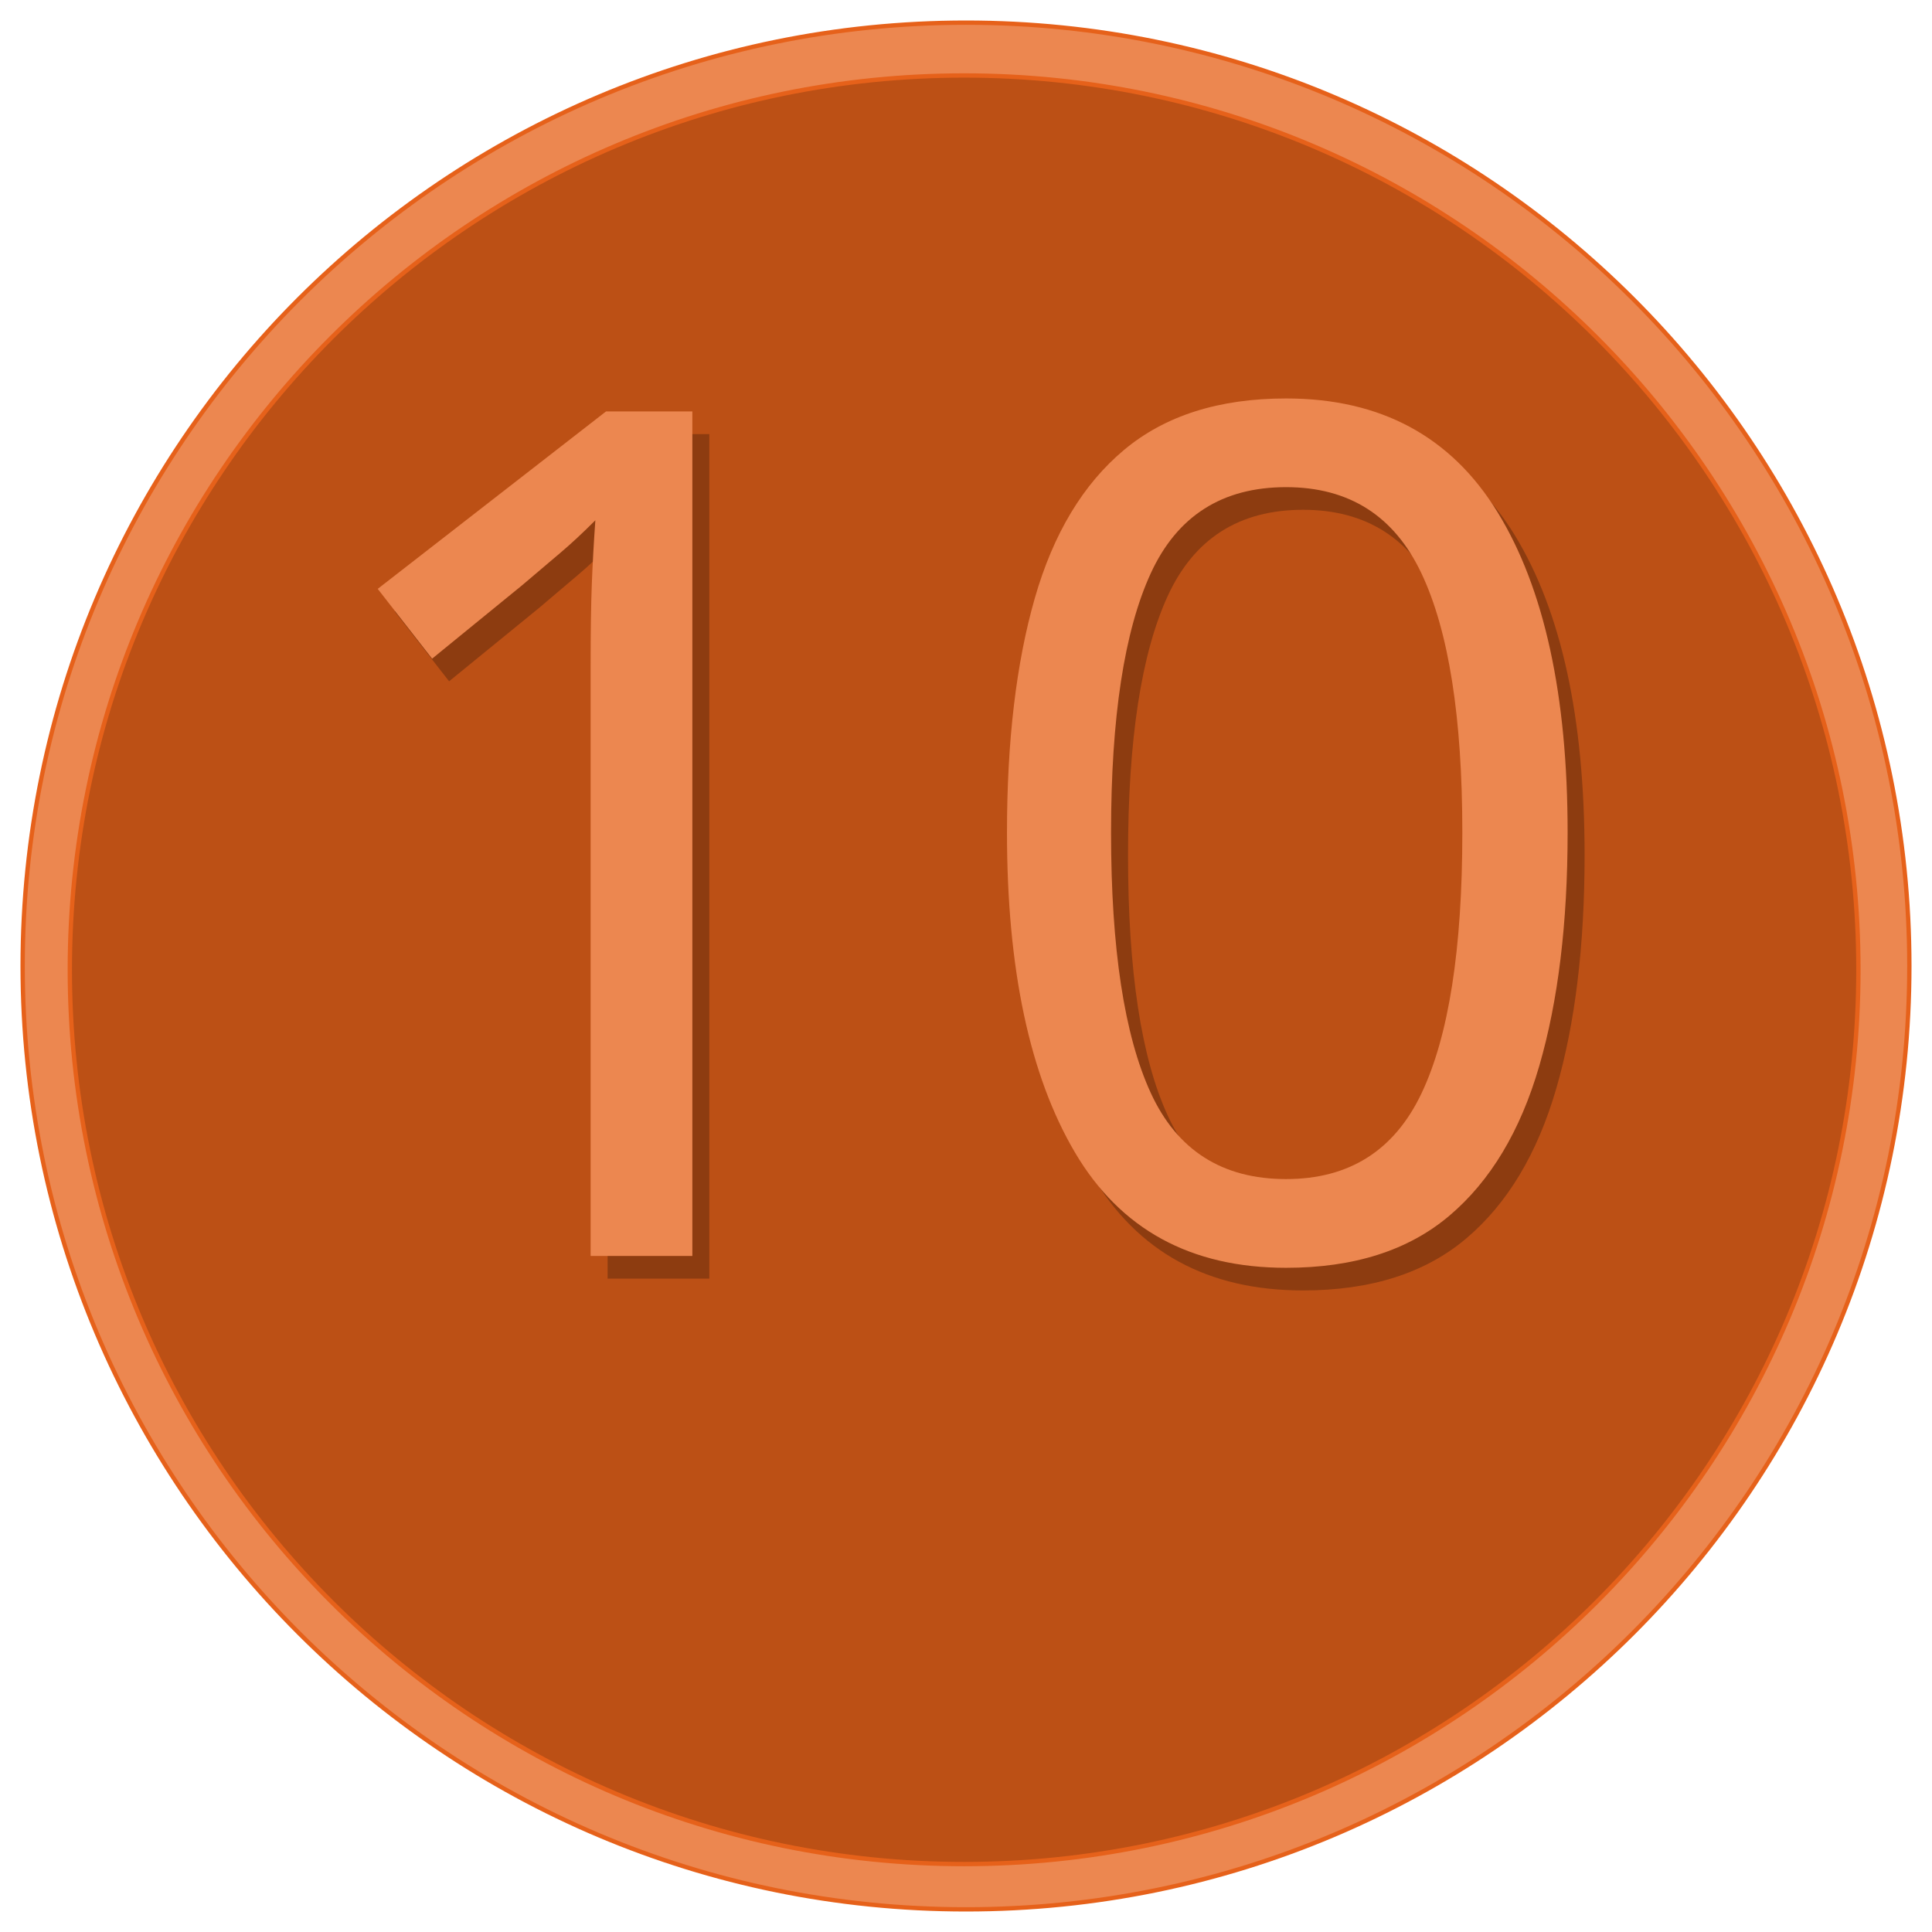
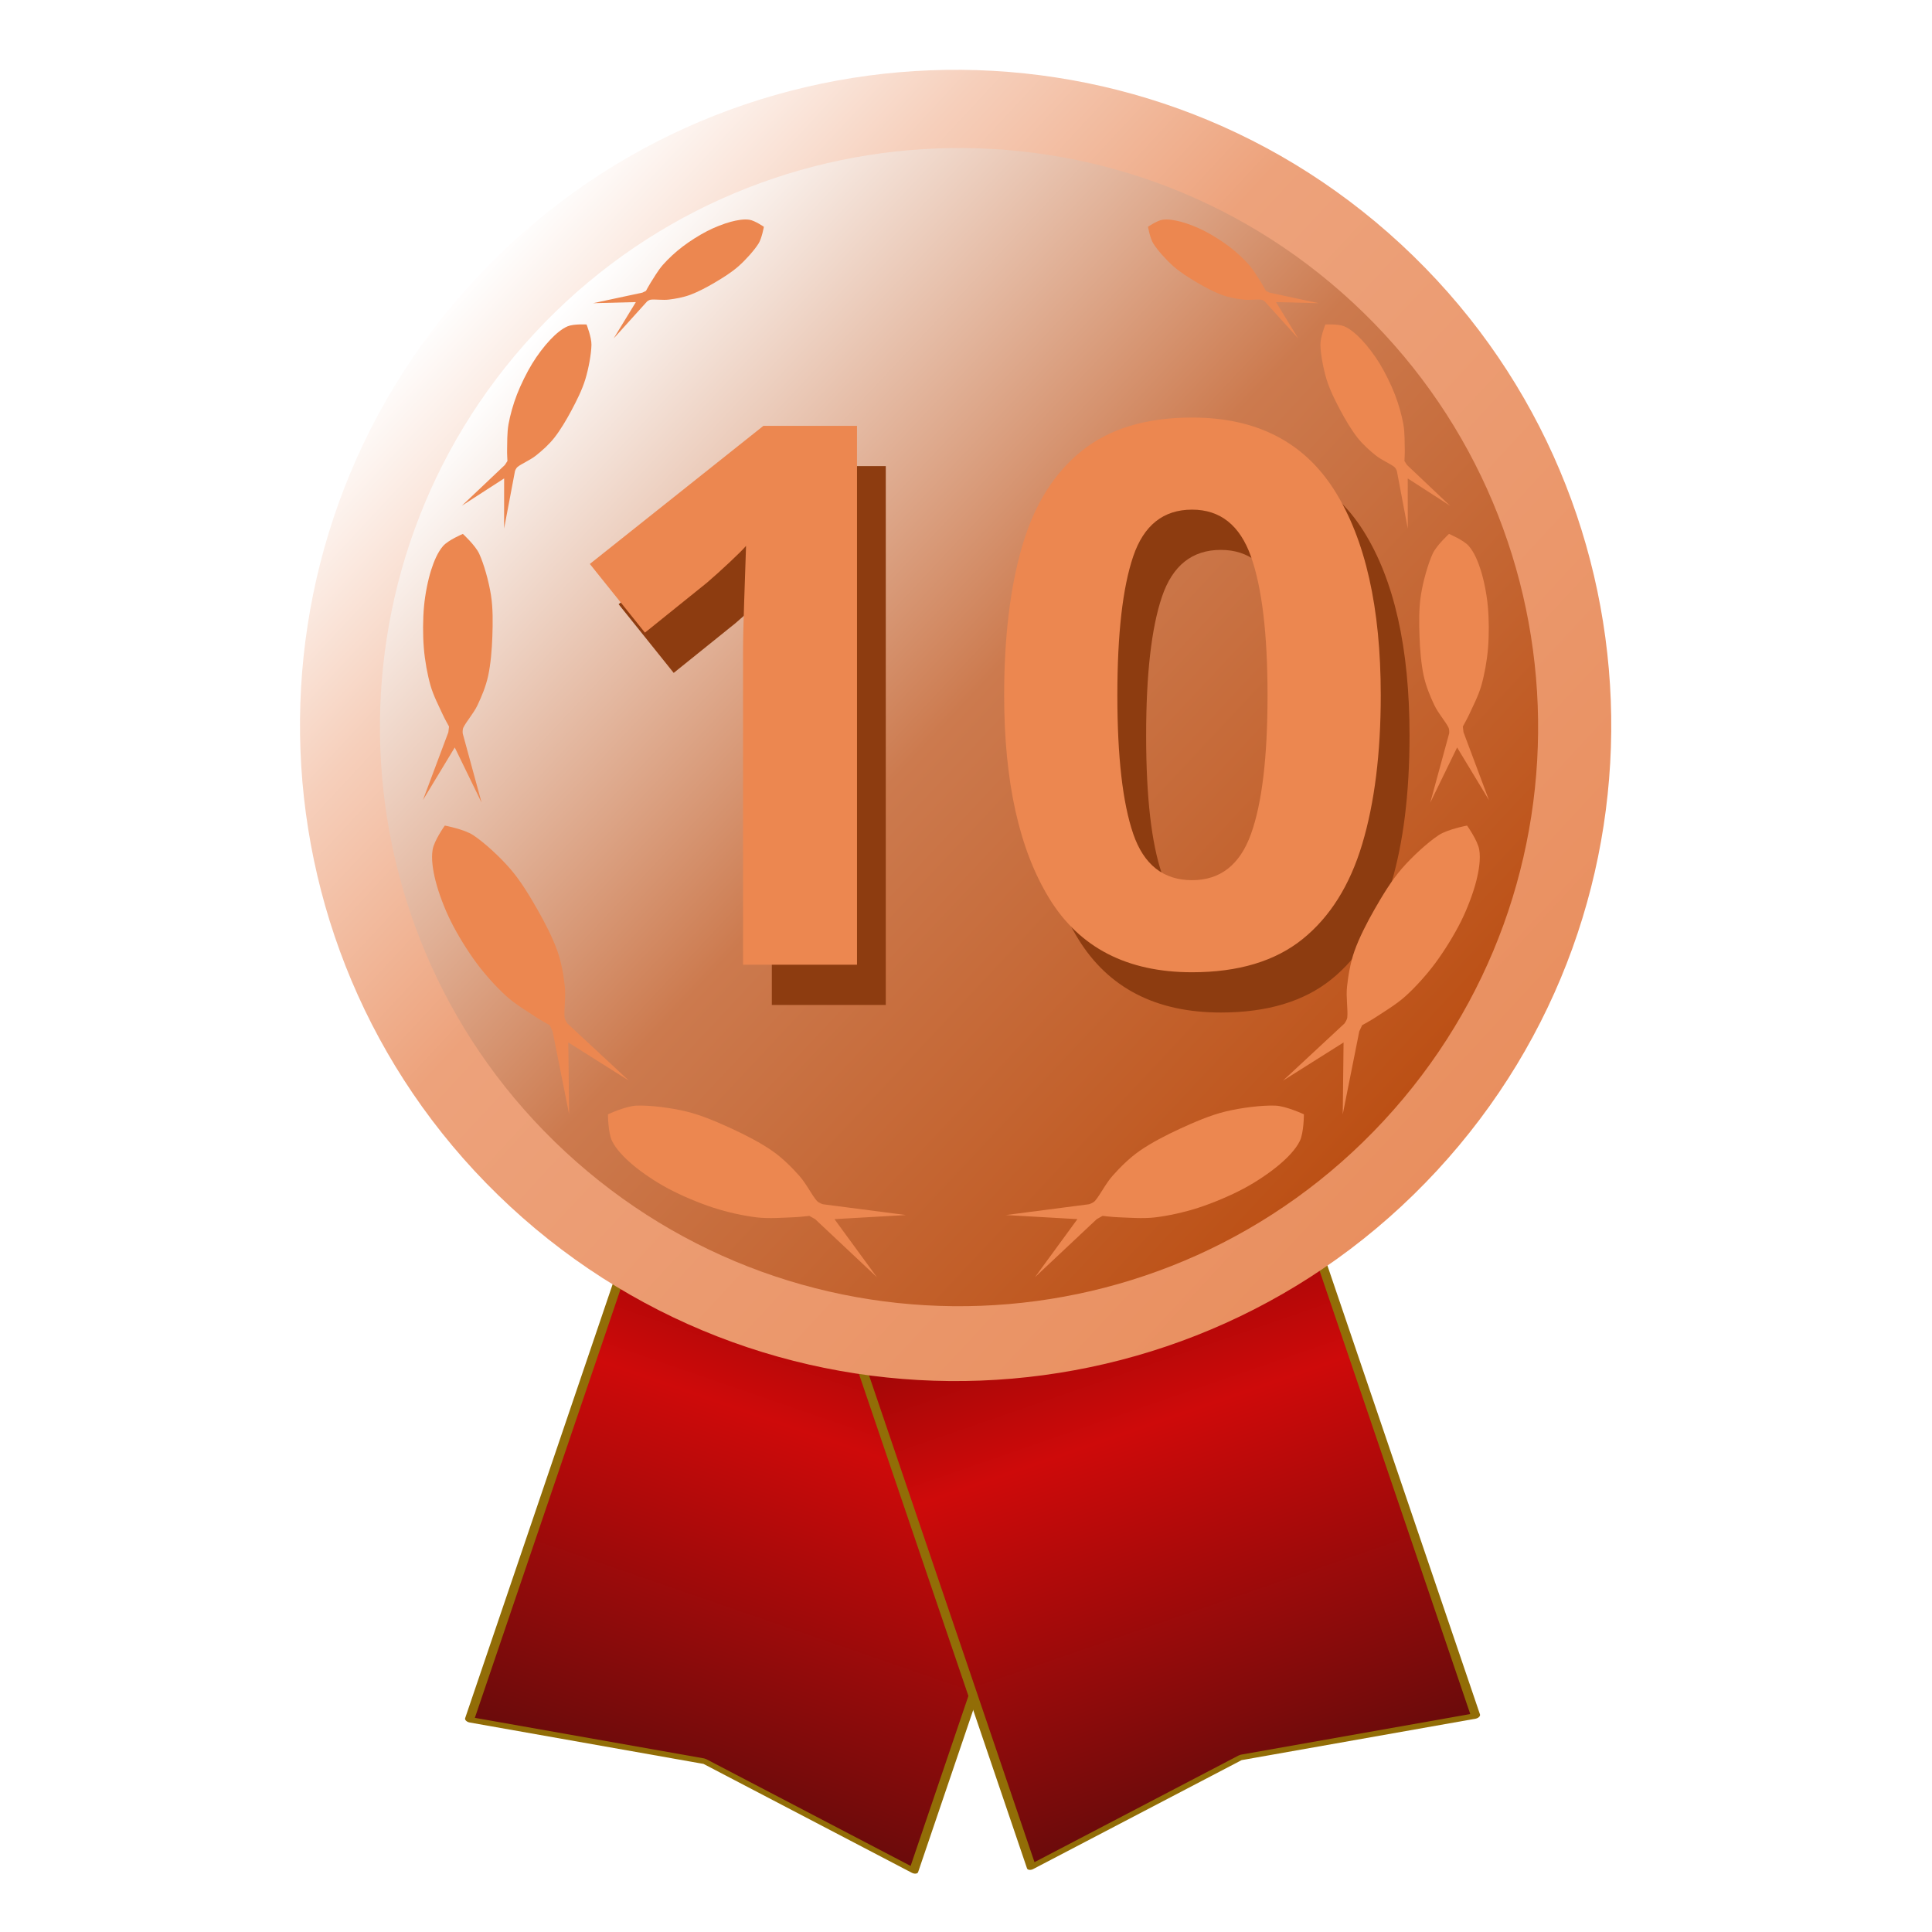
<svg xmlns="http://www.w3.org/2000/svg" width="100%" height="100%" viewBox="0 0 1024 1024" version="1.1" xml:space="preserve" style="fill-rule:evenodd;clip-rule:evenodd;stroke-linecap:round;stroke-linejoin:round;stroke-miterlimit:1.5;">
-   <g transform="matrix(0.978474,0,0,0.978474,12,12)">
-     <circle cx="511" cy="511" r="511" style="fill:rgb(236,135,80);stroke:rgb(230,97,26);stroke-width:2.34px;" />
+   <g transform="matrix(-0.240186,0.706675,1.18952,0.404298,-453.698,7.35252)">
+     <path d="M844,761L441,761L441,959L844,959L818.277,860.493L844,761Z" style="fill:url(#_Linear1);stroke:rgb(146,109,7);stroke-width:3.83px;" />
  </g>
-   <g transform="matrix(0.927593,0,0,0.927593,37,40)">
-     <circle cx="511" cy="511" r="511" style="fill:rgb(188,80,21);stroke:rgb(230,97,26);stroke-width:2.47px;" />
+   <g transform="matrix(0.240186,0.706675,-1.18952,0.404298,1484.65,5.35252)">
+     <path d="M844,761L441,761L441,959L844,959L818.277,860.493L844,761Z" style="fill:url(#_Linear2);stroke:rgb(146,109,7);stroke-width:3.83px;" />
+   </g>
+   <g transform="matrix(0.499043,0.461963,-0.461963,0.499043,487.552,-106.574)">
+     <circle cx="511" cy="511" r="511" style="fill:url(#_Linear3);" />
+   </g>
+   <g transform="matrix(0.440522,0.408309,-0.408309,0.440522,491.844,-48.3623)">
+     <circle cx="511" cy="511" r="511" style="fill:url(#_Linear4);" />
  </g>
  <g id="レイヤー1">
-     <g transform="matrix(0.806203,0,0,0.806203,-38.4676,55.2984)">
-       <text x="238px" y="772px" style="font-family:'Tahoma', sans-serif;font-size:777.598px;fill:rgb(141,60,16);">10</text>
+     <g transform="matrix(0.560311,0,0,0.560311,170.925,100.092)">
+       <text x="238px" y="772px" style="font-family:'SFCompactRounded-Bold', 'SF Compact Rounded';font-weight:700;font-size:713.889px;fill:rgb(141,60,16);">10</text>
    </g>
-     <g transform="matrix(0.806203,0,0,0.806203,-47.4676,43.2984)">
-       <text x="238px" y="772px" style="font-family:'Tahoma', sans-serif;font-size:777.598px;fill:rgb(236,135,80);">10</text>
+     <g transform="matrix(0.560311,0,0,0.560311,155.67,78.7524)">
+       <text x="238px" y="772px" style="font-family:'SFCompactRounded-Bold', 'SF Compact Rounded';font-weight:700;font-size:713.889px;fill:rgb(236,135,80);">10</text>
    </g>
  </g>
+   <g transform="matrix(0.202674,-0.0904097,0.0682559,0.153011,252.238,502.922)">
+     <path d="M1645,1545C1645,1545 1613.99,1497.92 1591,1483C1563,1464.83 1515.33,1445.33 1477,1436C1439.32,1426.83 1398.67,1426.5 1361,1427C1324.12,1427.49 1283.17,1430.83 1251,1439C1221.64,1446.45 1192.33,1461.5 1168,1476C1144.97,1489.72 1122,1515.67 1105,1526C1099.3,1529.46 1089,1528 1089,1528L897,1452L1049,1556L900,1669L1091,1581L1107,1579C1107,1579 1129.14,1596.44 1141,1604C1159.83,1616 1191.65,1639.38 1220,1651C1250.5,1663.5 1288.45,1674.01 1324,1679C1360.83,1684.17 1404.67,1685.33 1441,1682C1475.38,1678.85 1513.83,1669.83 1542,1659C1566.87,1649.44 1592.83,1636 1610,1617C1627.17,1598 1645,1545 1645,1545Z" style="fill:rgb(236,135,80);" />
+   </g>
+   <g transform="matrix(0.112488,-0.191304,0.144427,0.0849244,369.39,621.059)">
+     <path d="M1645,1545C1645,1545 1613.99,1497.92 1591,1483C1563,1464.83 1515.33,1445.33 1477,1436C1439.32,1426.83 1398.67,1426.5 1361,1427C1324.12,1427.49 1283.17,1430.83 1251,1439C1221.64,1446.45 1192.33,1461.5 1168,1476C1144.97,1489.72 1122,1515.67 1105,1526C1099.3,1529.46 1089,1528 1089,1528L897,1452L1049,1556L900,1669L1091,1581L1107,1579C1107,1579 1129.14,1596.44 1141,1604C1159.83,1616 1191.65,1639.38 1220,1651C1250.5,1663.5 1288.45,1674.01 1324,1679C1360.83,1684.17 1404.67,1685.33 1441,1682C1475.38,1678.85 1513.83,1669.83 1542,1659C1566.87,1649.44 1592.83,1636 1610,1617C1627.17,1598 1645,1545 1645,1545Z" style="fill:rgb(236,135,80);" />
+   </g>
+   <g transform="matrix(-0.00456997,-0.189974,0.143424,-0.00345016,553.925,600.824)">
+     <path d="M1645,1545C1645,1545 1613.99,1497.92 1591,1483C1563,1464.83 1515.33,1445.33 1477,1436C1439.32,1426.83 1398.67,1426.5 1361,1427C1324.12,1427.49 1283.17,1430.83 1251,1439C1221.64,1446.45 1192.33,1461.5 1168,1476C1144.97,1489.72 1122,1515.67 1105,1526C1099.3,1529.46 1089,1528 1089,1528L897,1452L1049,1556L900,1669L1091,1581L1107,1579C1107,1579 1129.14,1596.44 1141,1604C1159.83,1616 1191.65,1639.38 1220,1651C1250.5,1663.5 1288.45,1674.01 1324,1679C1360.83,1684.17 1404.67,1685.33 1441,1682C1475.38,1678.85 1513.83,1669.83 1542,1659C1566.87,1649.44 1592.83,1636 1610,1617C1627.17,1598 1645,1545 1645,1545Z" style="fill:rgb(236,135,80);" />
+   </g>
+   <g transform="matrix(-0.0713643,-0.137879,0.104093,-0.0538774,659.019,482.043)">
+     <path d="M1645,1545C1645,1545 1613.99,1497.92 1591,1483C1563,1464.83 1515.33,1445.33 1477,1436C1439.32,1426.83 1398.67,1426.5 1361,1427C1324.12,1427.49 1283.17,1430.83 1251,1439C1221.64,1446.45 1192.33,1461.5 1168,1476C1144.97,1489.72 1122,1515.67 1105,1526C1099.3,1529.46 1089,1528 1089,1528L897,1452L1049,1556L900,1669L1091,1581L1107,1579C1107,1579 1129.14,1596.44 1141,1604C1159.83,1616 1191.65,1639.38 1220,1651C1250.5,1663.5 1288.45,1674.01 1324,1679C1360.83,1684.17 1404.67,1685.33 1441,1682C1475.38,1678.85 1513.83,1669.83 1542,1659C1566.87,1649.44 1592.83,1636 1610,1617C1627.17,1598 1645,1545 1645,1545Z" style="fill:rgb(236,135,80);" />
+   </g>
+   <g transform="matrix(-0.11288,-0.0685277,0.0517358,-0.0852201,714.22,364.603)">
+     <path d="M1645,1545C1645,1545 1613.99,1497.92 1591,1483C1563,1464.83 1515.33,1445.33 1477,1436C1439.32,1426.83 1398.67,1426.5 1361,1427C1324.12,1427.49 1283.17,1430.83 1251,1439C1221.64,1446.45 1192.33,1461.5 1168,1476C1144.97,1489.72 1122,1515.67 1105,1526C1099.3,1529.46 1089,1528 1089,1528L897,1452L1049,1556L900,1669L1091,1581L1107,1579C1107,1579 1129.14,1596.44 1141,1604C1159.83,1616 1191.65,1639.38 1220,1651C1250.5,1663.5 1288.45,1674.01 1324,1679C1360.83,1684.17 1404.67,1685.33 1441,1682C1475.38,1678.85 1513.83,1669.83 1542,1659C1566.87,1649.44 1592.83,1636 1610,1617C1627.17,1598 1645,1545 1645,1545Z" style="fill:rgb(236,135,80);" />
+   </g>
+   <g transform="matrix(-0.202674,-0.0904097,-0.0682559,0.153011,761.093,502.922)">
+     <path d="M1645,1545C1645,1545 1613.99,1497.92 1591,1483C1563,1464.83 1515.33,1445.33 1477,1436C1439.32,1426.83 1398.67,1426.5 1361,1427C1324.12,1427.49 1283.17,1430.83 1251,1439C1221.64,1446.45 1192.33,1461.5 1168,1476C1144.97,1489.72 1122,1515.67 1105,1526C1099.3,1529.46 1089,1528 1089,1528L897,1452L1049,1556L900,1669L1091,1581L1107,1579C1107,1579 1129.14,1596.44 1141,1604C1159.83,1616 1191.65,1639.38 1220,1651C1250.5,1663.5 1288.45,1674.01 1324,1679C1360.83,1684.17 1404.67,1685.33 1441,1682C1475.38,1678.85 1513.83,1669.83 1542,1659C1566.87,1649.44 1592.83,1636 1610,1617C1627.17,1598 1645,1545 1645,1545Z" style="fill:rgb(236,135,80);" />
+   </g>
+   <g transform="matrix(-0.112488,-0.191304,-0.144427,0.0849244,643.941,621.059)">
+     <path d="M1645,1545C1645,1545 1613.99,1497.92 1591,1483C1563,1464.83 1515.33,1445.33 1477,1436C1439.32,1426.83 1398.67,1426.5 1361,1427C1324.12,1427.49 1283.17,1430.83 1251,1439C1221.64,1446.45 1192.33,1461.5 1168,1476C1144.97,1489.72 1122,1515.67 1105,1526C1099.3,1529.46 1089,1528 1089,1528L897,1452L1049,1556L900,1669L1091,1581L1107,1579C1107,1579 1129.14,1596.44 1141,1604C1159.83,1616 1191.65,1639.38 1220,1651C1250.5,1663.5 1288.45,1674.01 1324,1679C1360.83,1684.17 1404.67,1685.33 1441,1682C1475.38,1678.85 1513.83,1669.83 1542,1659C1566.87,1649.44 1592.83,1636 1610,1617C1627.17,1598 1645,1545 1645,1545Z" style="fill:rgb(236,135,80);" />
+   </g>
+   <g transform="matrix(0.00456997,-0.189974,-0.143424,-0.00345016,459.405,600.824)">
+     <path d="M1645,1545C1645,1545 1613.99,1497.92 1591,1483C1563,1464.83 1515.33,1445.33 1477,1436C1439.32,1426.83 1398.67,1426.5 1361,1427C1324.12,1427.49 1283.17,1430.83 1251,1439C1221.64,1446.45 1192.33,1461.5 1168,1476C1144.97,1489.72 1122,1515.67 1105,1526C1099.3,1529.46 1089,1528 1089,1528L897,1452L1049,1556L900,1669L1091,1581L1107,1579C1107,1579 1129.14,1596.44 1141,1604C1159.83,1616 1191.65,1639.38 1220,1651C1250.5,1663.5 1288.45,1674.01 1324,1679C1360.83,1684.17 1404.67,1685.33 1441,1682C1475.38,1678.85 1513.83,1669.83 1542,1659C1566.87,1649.44 1592.83,1636 1610,1617C1627.17,1598 1645,1545 1645,1545Z" style="fill:rgb(236,135,80);" />
+   </g>
+   <g transform="matrix(0.0713643,-0.137879,-0.104093,-0.0538774,354.312,482.043)">
+     <path d="M1645,1545C1645,1545 1613.99,1497.92 1591,1483C1563,1464.83 1515.33,1445.33 1477,1436C1439.32,1426.83 1398.67,1426.5 1361,1427C1324.12,1427.49 1283.17,1430.83 1251,1439C1221.64,1446.45 1192.33,1461.5 1168,1476C1144.97,1489.72 1122,1515.67 1105,1526C1099.3,1529.46 1089,1528 1089,1528L897,1452L1049,1556L900,1669L1091,1581L1107,1579C1107,1579 1129.14,1596.44 1141,1604C1159.83,1616 1191.65,1639.38 1220,1651C1250.5,1663.5 1288.45,1674.01 1324,1679C1360.83,1684.17 1404.67,1685.33 1441,1682C1475.38,1678.85 1513.83,1669.83 1542,1659C1566.87,1649.44 1592.83,1636 1610,1617C1627.17,1598 1645,1545 1645,1545Z" style="fill:rgb(236,135,80);" />
+   </g>
+   <g transform="matrix(0.11288,-0.0685277,-0.0517358,-0.0852201,299.111,364.603)">
+     <path d="M1645,1545C1645,1545 1613.99,1497.92 1591,1483C1563,1464.83 1515.33,1445.33 1477,1436C1439.32,1426.83 1398.67,1426.5 1361,1427C1324.12,1427.49 1283.17,1430.83 1251,1439C1221.64,1446.45 1192.33,1461.5 1168,1476C1144.97,1489.72 1122,1515.67 1105,1526C1099.3,1529.46 1089,1528 1089,1528L897,1452L1049,1556L900,1669L1091,1581L1107,1579C1107,1579 1129.14,1596.44 1141,1604C1159.83,1616 1191.65,1639.38 1220,1651C1250.5,1663.5 1288.45,1674.01 1324,1679C1360.83,1684.17 1404.67,1685.33 1441,1682C1475.38,1678.85 1513.83,1669.83 1542,1659C1566.87,1649.44 1592.83,1636 1610,1617C1627.17,1598 1645,1545 1645,1545Z" style="fill:rgb(236,135,80);" />
+   </g>
+   <defs>
+     <linearGradient id="_Linear1" x1="0" y1="0" x2="1" y2="0" gradientUnits="userSpaceOnUse" gradientTransform="matrix(403,0,0,198,441,860)">
+       <stop offset="0" style="stop-color:rgb(148,5,5);stop-opacity:1" />
+       <stop offset="0.33" style="stop-color:rgb(206,10,10);stop-opacity:1" />
+       <stop offset="1" style="stop-color:rgb(106,11,11);stop-opacity:1" />
+     </linearGradient>
+     <linearGradient id="_Linear2" x1="0" y1="0" x2="1" y2="0" gradientUnits="userSpaceOnUse" gradientTransform="matrix(403,0,0,198,441,860)">
+       <stop offset="0" style="stop-color:rgb(148,5,5);stop-opacity:1" />
+       <stop offset="0.33" style="stop-color:rgb(206,10,10);stop-opacity:1" />
+       <stop offset="1" style="stop-color:rgb(106,11,11);stop-opacity:1" />
+     </linearGradient>
+     <linearGradient id="_Linear3" x1="0" y1="0" x2="1" y2="0" gradientUnits="userSpaceOnUse" gradientTransform="matrix(1022,0,0,1022,0,511)">
+       <stop offset="0" style="stop-color:white;stop-opacity:1" />
+       <stop offset="0.18" style="stop-color:rgb(246,207,187);stop-opacity:1" />
+       <stop offset="0.39" style="stop-color:rgb(237,162,123);stop-opacity:1" />
+       <stop offset="1" style="stop-color:rgb(233,143,95);stop-opacity:1" />
+     </linearGradient>
+     <linearGradient id="_Linear4" x1="0" y1="0" x2="1" y2="0" gradientUnits="userSpaceOnUse" gradientTransform="matrix(1022,0,0,1022,0,511)">
+       <stop offset="0" style="stop-color:white;stop-opacity:1" />
+       <stop offset="0.49" style="stop-color:rgb(204,122,78);stop-opacity:1" />
+       <stop offset="1" style="stop-color:rgb(188,80,21);stop-opacity:1" />
+     </linearGradient>
+   </defs>
</svg>
